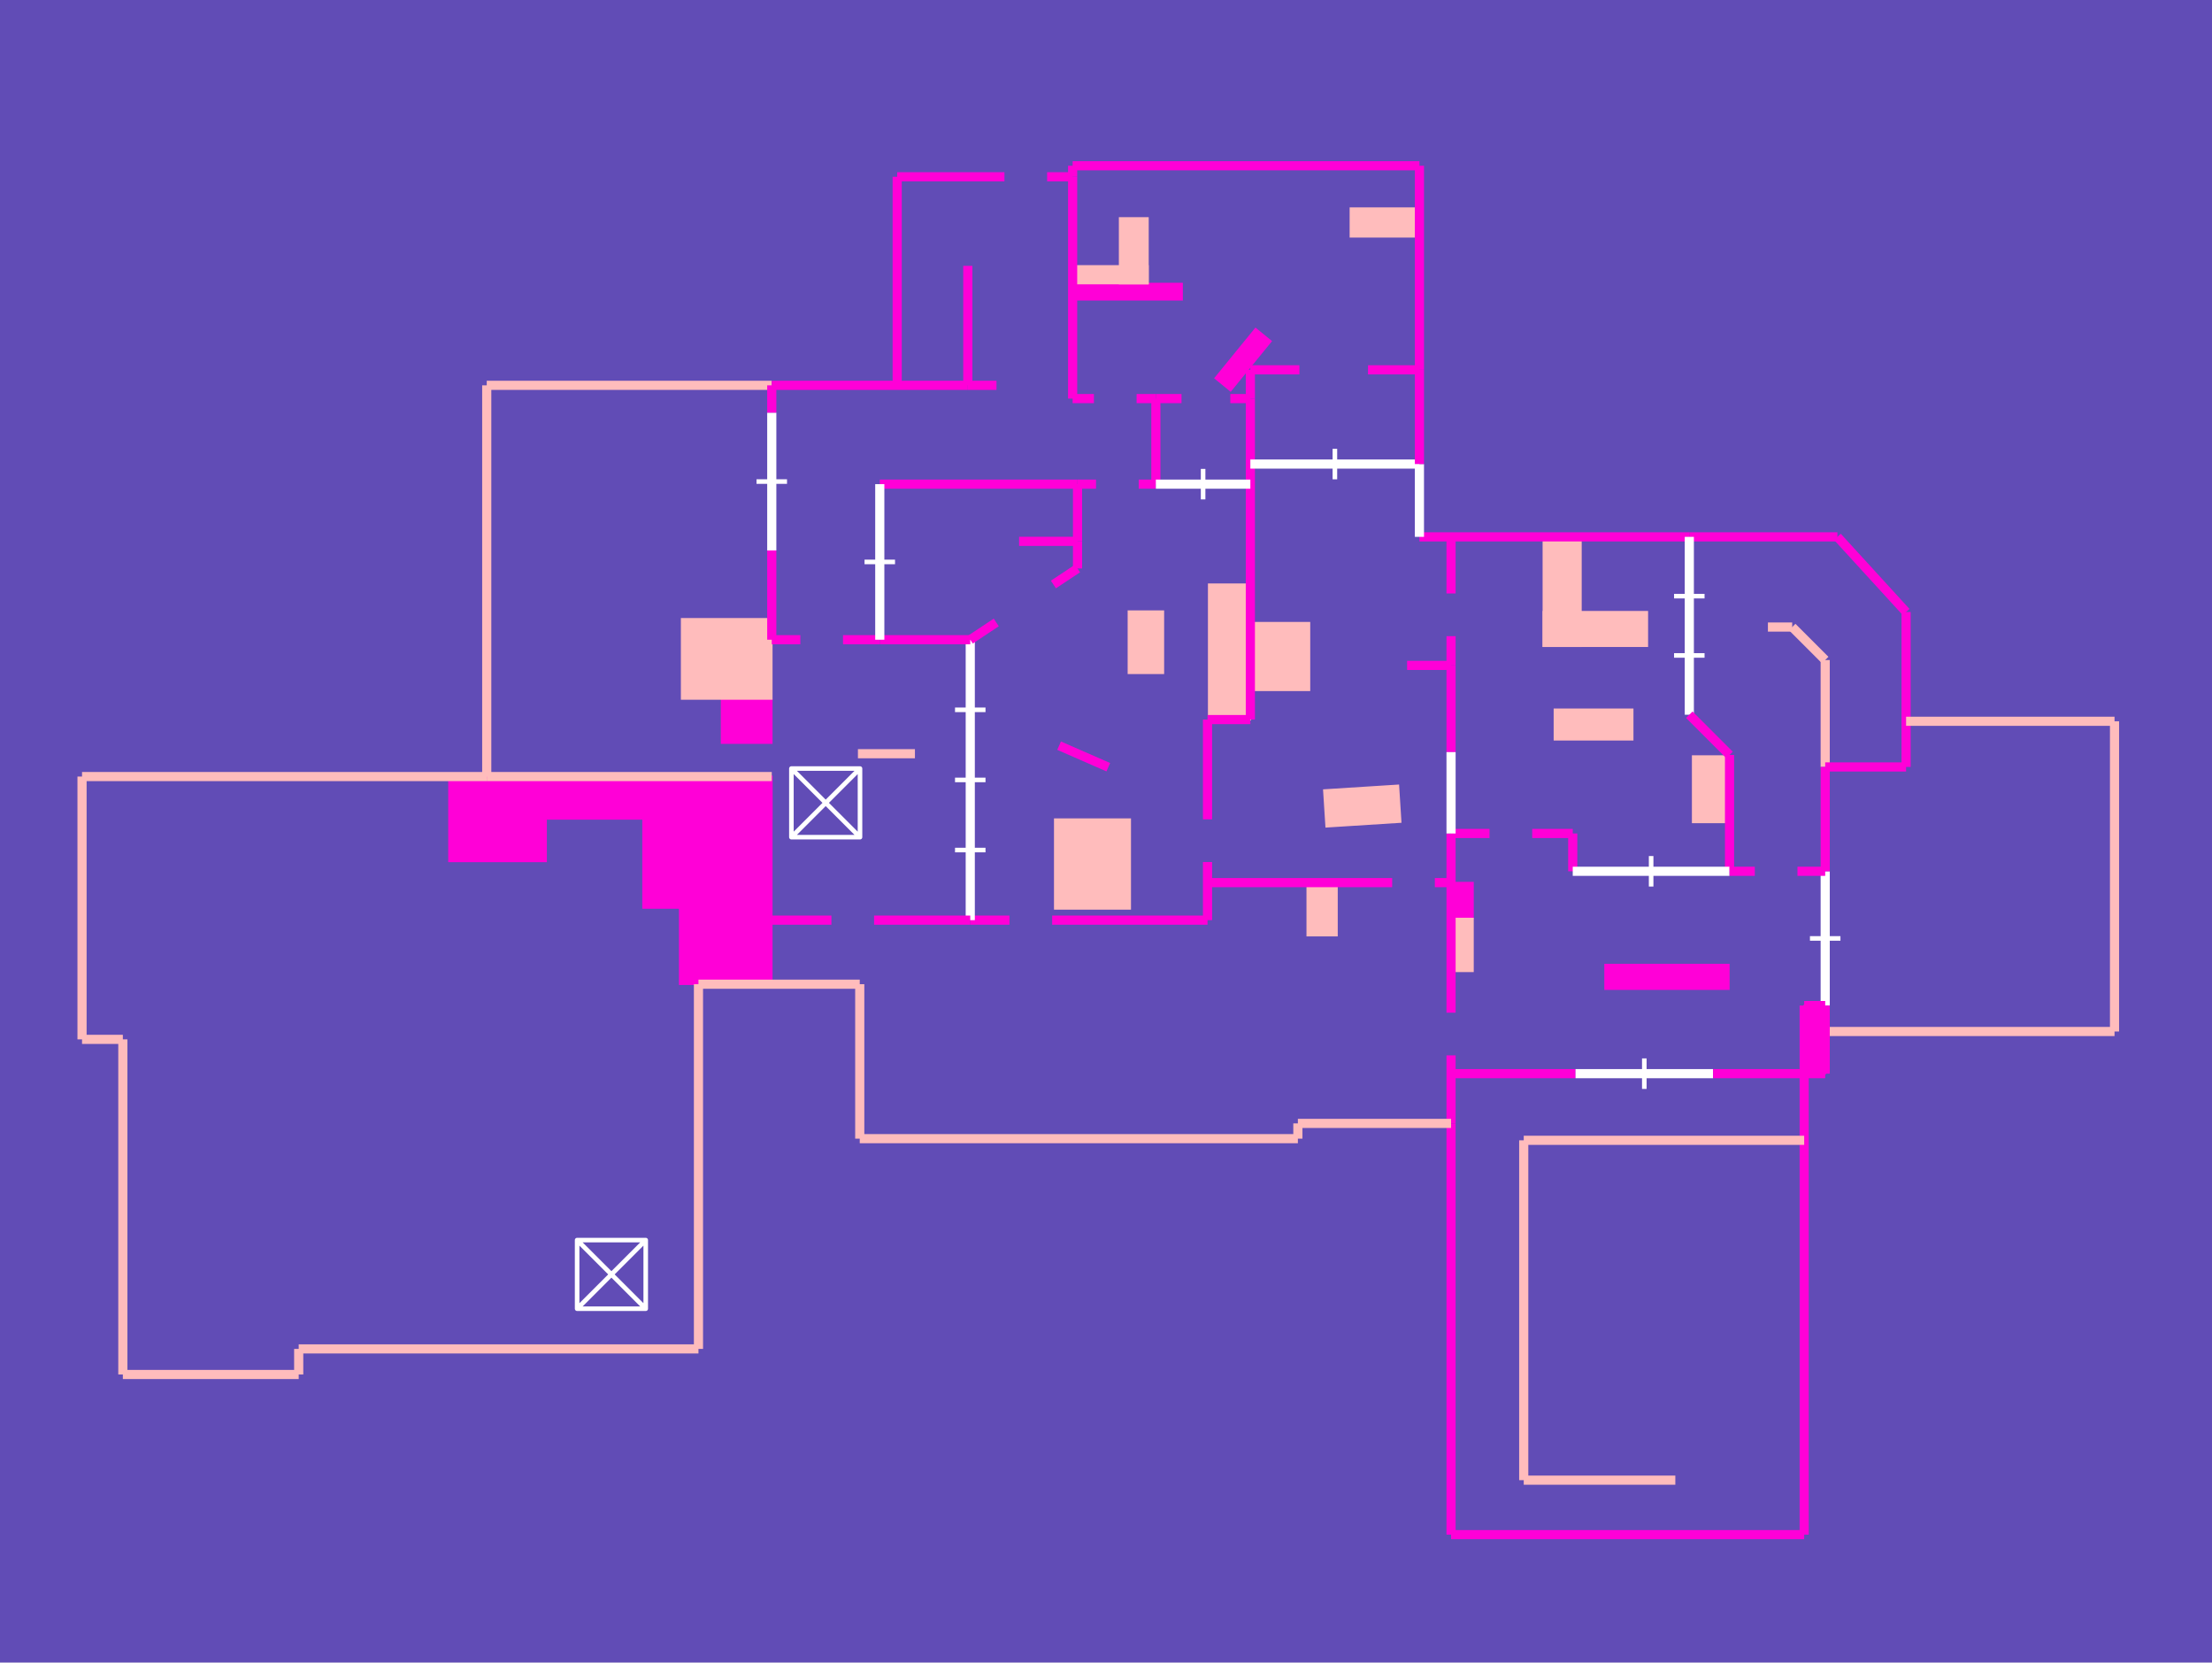
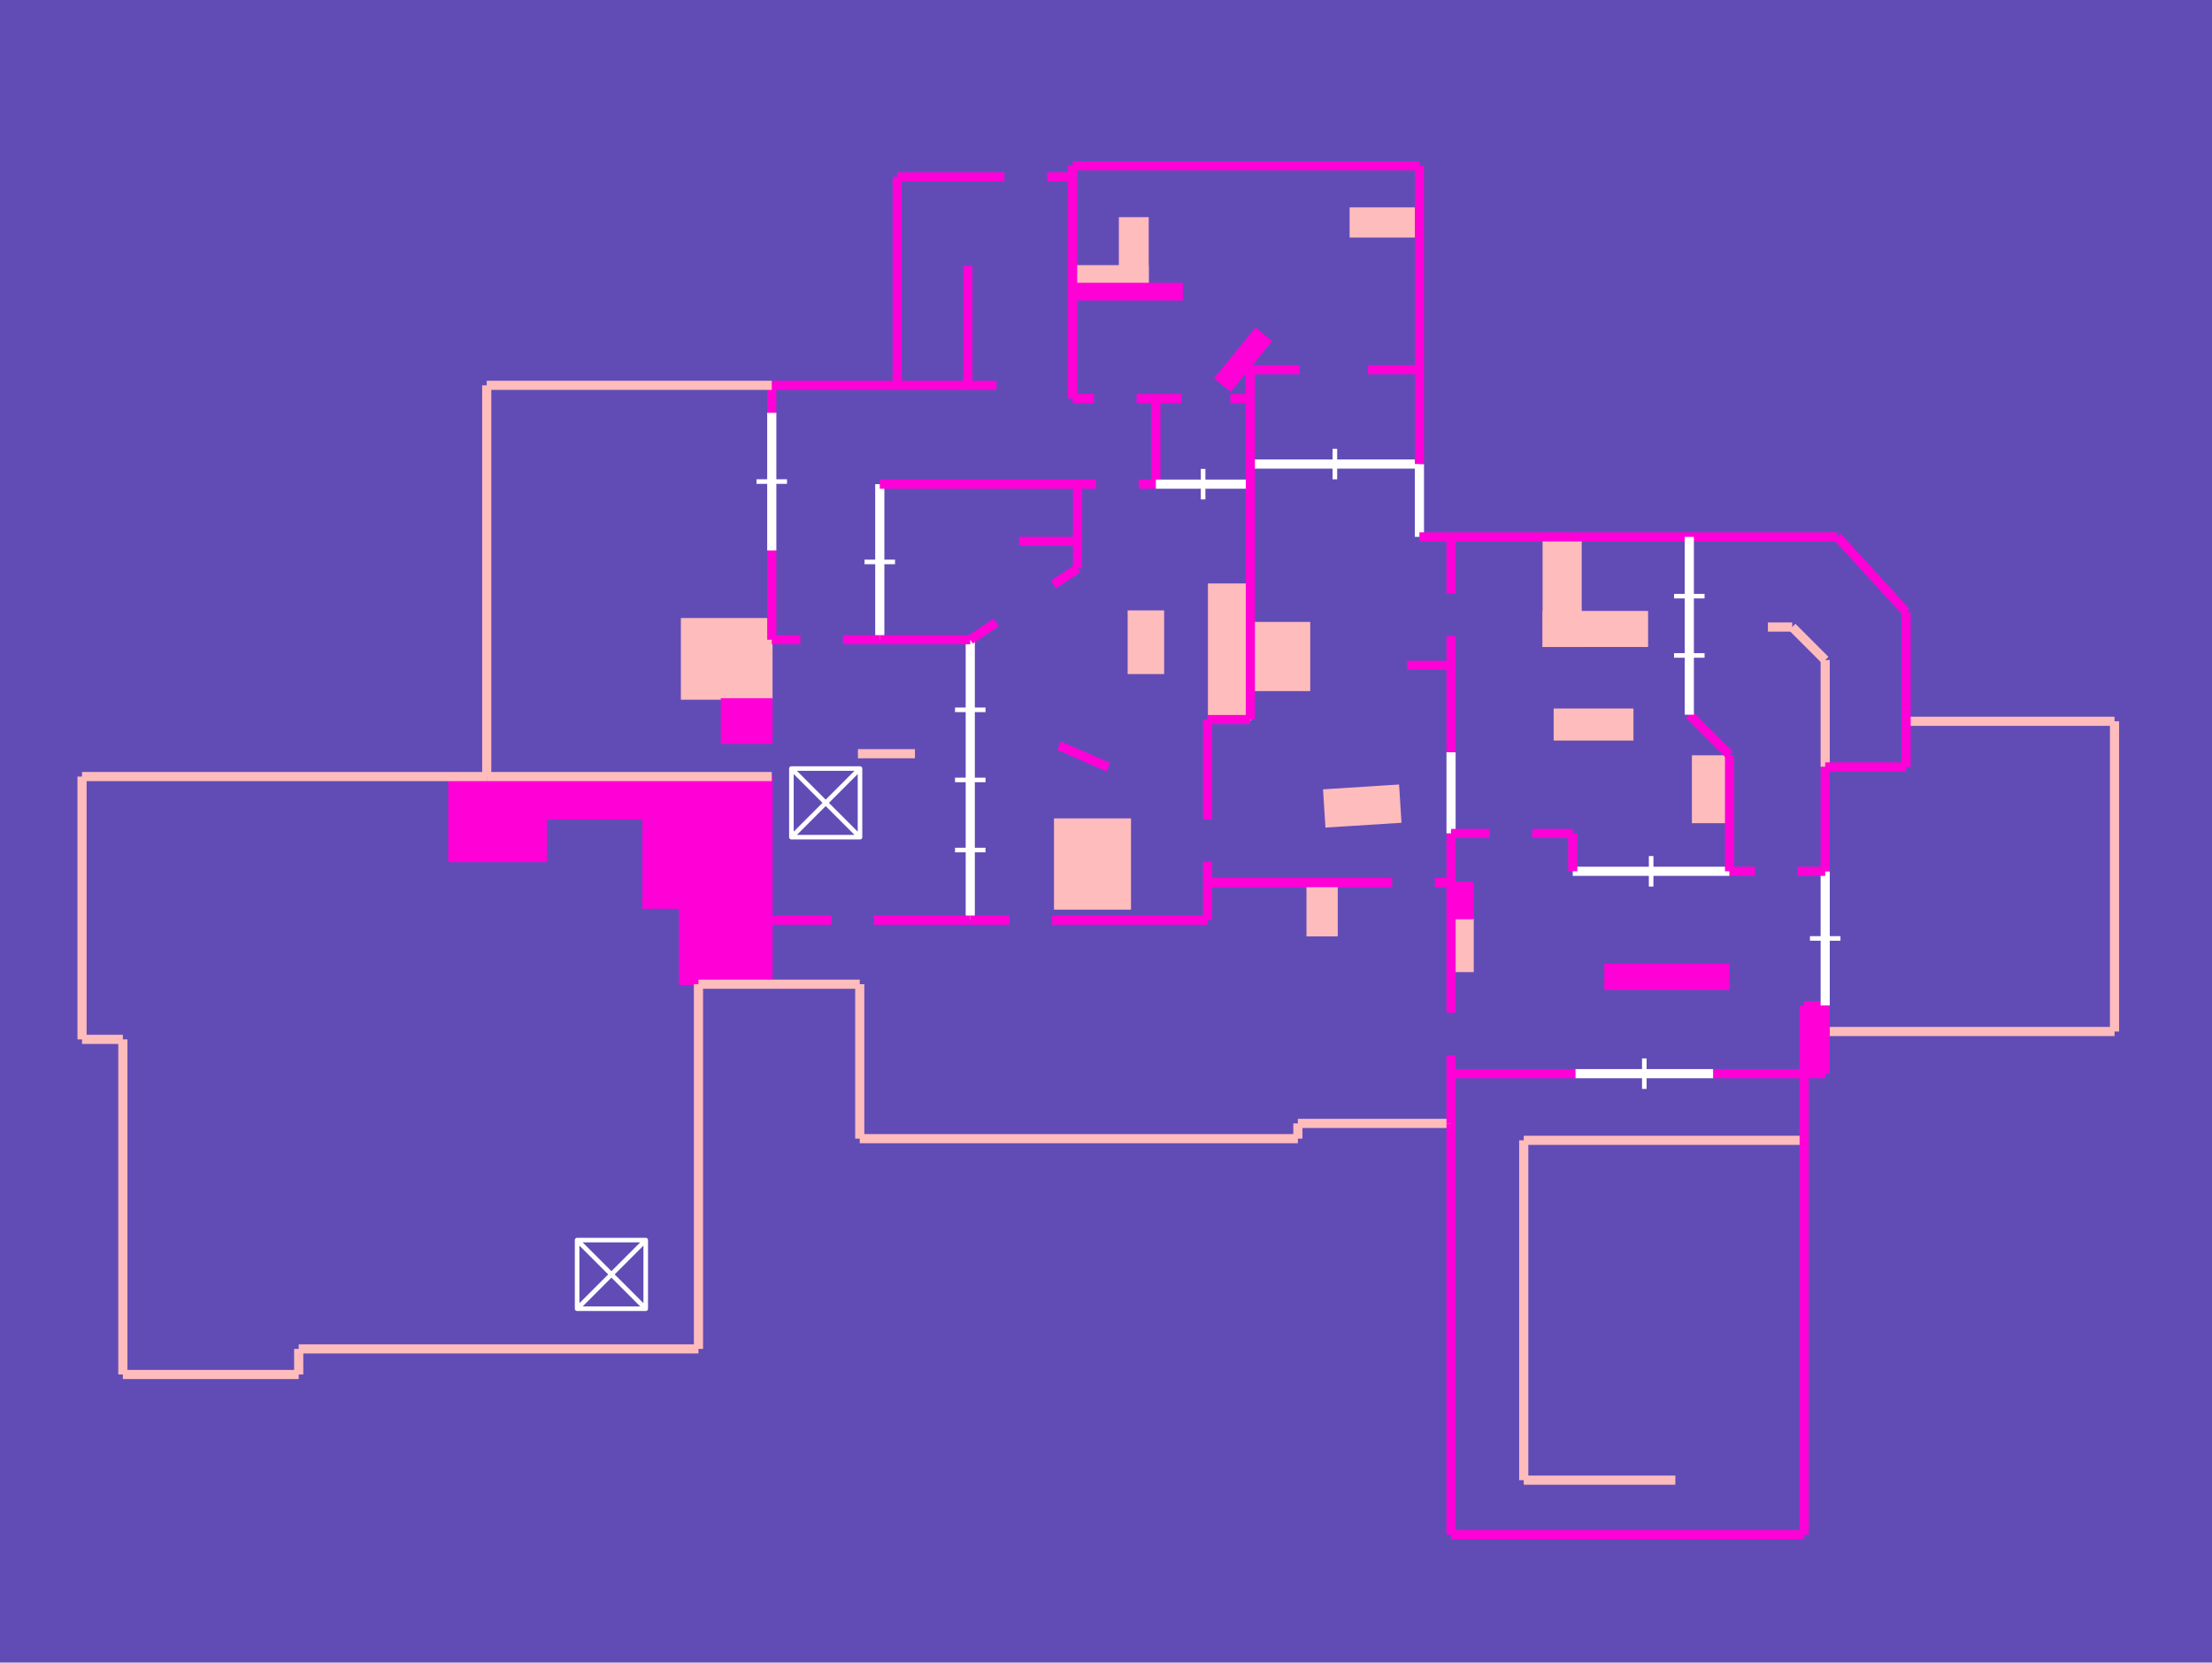
<svg xmlns="http://www.w3.org/2000/svg" viewBox="-533 -420 1078 810">
  <rect fill="#614CB6" height="810" width="1078" x="-533" y="-420" />
-   <path d="M-10.264,273.951 L43.075,273.951 L43.075,281.855 L-10.264,281.855 z" fill="#FF00D7" stroke="#FF00D7" stroke-width="0.75" transform="scale(1, -1)" />
-   <path d="M158.745,304.628 L125.106,304.628 L125.106,318.589 L158.745,318.589 z" fill="#FFBCBC" stroke="#FFBCBC" stroke-width="0.75" transform="scale(1, -1)" />
-   <path d="M33.956,91.966 L16.928,91.966 L16.928,122.242 L33.956,122.242 z" fill="#FFBCBC" stroke="#FFBCBC" stroke-width="0.75" transform="scale(1, -1)" />
-   <path d="M-181.354,57.954 L-156.883,57.954 L-156.883,79.455 L-181.354,79.455 z" fill="#FF00D7" stroke="#FF00D7" stroke-width="0.75" transform="scale(1, -1)" />
-   <path d="M17.802,-22.813 L-18.973,-22.813 L-18.973,20.9 L17.802,20.9 z" fill="#FFBCBC" stroke="#FFBCBC" stroke-width="0.75" transform="scale(1, -1)" />
  <path d="M-200.805,118.513 L-156.883,118.513 L-156.883,79.455 L-200.805,79.455 z" fill="#FFBCBC" stroke="#FFBCBC" stroke-width="0.75" transform="scale(1, -1)" />
-   <path d="M219.147,105.156 L269.811,105.156 L269.811,121.969 L219.147,121.969 z" fill="#FFBCBC" stroke="#FFBCBC" stroke-width="0.75" transform="scale(1, -1)" />
-   <path d="M12.641,313.822 L26.442,313.822 L26.442,281.855 L12.641,281.855 z" fill="#FFBCBC" stroke="#FFBCBC" stroke-width="0.75" transform="scale(1, -1)" />
-   <path d="M26.442,281.855 L-10.264,281.855 L-10.264,290.447 L26.442,290.447 z" fill="#FFBCBC" stroke="#FFBCBC" stroke-width="0.75" transform="scale(1, -1)" />
-   <path d="M-219.61,21.028 L-201.744,21.028 L-201.744,-22.376 L-219.61,-22.376 z" fill="#FF00D7" stroke="#FF00D7" stroke-width="0.75" transform="scale(1, -1)" />
-   <path d="M-314.191,41.656 L-266.869,41.656 L-266.869,0.317 L-314.191,0.317 z" fill="#FF00D7" stroke="#FF00D7" stroke-width="0.75" transform="scale(1, -1)" />
+   <path d="M113.302,17.186 L112.166,35.073 L148.476,37.38 L149.613,19.493 z" fill="#FFBCBC" stroke="#FFBCBC" stroke-width="0.75" transform="scale(1, -1)" />
+   <path d="M-156.883,41.656 L-201.744,41.656 L-201.744,-59.508 L-156.883,-59.508 z" fill="#FF00D7" stroke="#FF00D7" stroke-width="0.75" transform="scale(1, -1)" />
  <path d="M262.677,74.43 L224.537,74.43 L224.537,59.587 L262.677,59.587 z" fill="#FFBCBC" stroke="#FFBCBC" stroke-width="0.75" transform="scale(1, -1)" />
  <path d="M76.35,83.674 L105.158,83.674 L105.158,116.614 L76.35,116.614 z" fill="#FFBCBC" stroke="#FFBCBC" stroke-width="0.75" transform="scale(1, -1)" />
+   <path d="M56.052,135.36 L76.35,135.36 L76.35,69.421 L56.052,69.421 z" fill="#FFBCBC" stroke="#FFBCBC" stroke-width="0.75" transform="scale(1, -1)" />
+   <path d="M249.226,-49.944 L309.532,-49.944 L309.532,-61.911 L249.226,-61.911 z" fill="#FF00D7" stroke="#FF00D7" stroke-width="0.75" transform="scale(1, -1)" />
+   <path d="M184.84,-53.233 L174.158,-53.233 L174.158,-27.503 L184.84,-27.503 z" fill="#FFBCBC" stroke="#FFBCBC" stroke-width="0.75" transform="scale(1, -1)" />
+   <path d="M219.147,105.156 L269.811,105.156 L269.811,121.969 L219.147,121.969 z" fill="#FFBCBC" stroke="#FFBCBC" stroke-width="0.75" transform="scale(1, -1)" />
+   <path d="M237.454,158.441 L219.147,158.441 L219.147,105.156 L237.454,105.156 z" fill="#FFBCBC" stroke="#FFBCBC" stroke-width="0.75" transform="scale(1, -1)" />
+   <path d="M12.641,313.822 L26.442,313.822 L26.442,281.855 L12.641,281.855 z" fill="#FFBCBC" stroke="#FFBCBC" stroke-width="0.75" transform="scale(1, -1)" />
+   <path d="M-314.191,41.656 L-266.869,41.656 L-266.869,0.317 L-314.191,0.317 z" fill="#FF00D7" stroke="#FF00D7" stroke-width="0.75" transform="scale(1, -1)" />
+   <path d="M26.442,281.855 L-10.264,281.855 L-10.264,290.447 L26.442,290.447 z" fill="#FFBCBC" stroke="#FFBCBC" stroke-width="0.75" transform="scale(1, -1)" />
+   <path d="M104.073,-10.016 L118.56,-10.016 L118.56,-35.846 L104.073,-35.846 z" fill="#FFBCBC" stroke="#FFBCBC" stroke-width="0.75" transform="scale(1, -1)" />
  <path d="M184.84,-10.016 L174.158,-10.016 L174.158,-27.503 L184.84,-27.503 z" fill="#FF00D7" stroke="#FF00D7" stroke-width="0.75" transform="scale(1, -1)" />
-   <path d="M249.226,-49.944 L309.532,-49.944 L309.532,-61.911 L249.226,-61.911 z" fill="#FF00D7" stroke="#FF00D7" stroke-width="0.75" transform="scale(1, -1)" />
-   <path d="M237.454,158.441 L219.147,158.441 L219.147,105.156 L237.454,105.156 z" fill="#FFBCBC" stroke="#FFBCBC" stroke-width="0.75" transform="scale(1, -1)" />
+   <path d="M346.254,-69.914 L356.496,-69.914 L356.496,-103.094 L346.254,-103.094 z" fill="#FF00D7" stroke="#FF00D7" stroke-width="0.75" transform="scale(1, -1)" />
+   <path d="M309.872,19.314 L291.91,19.314 L291.91,51.643 L309.872,51.643 z" fill="#FFBCBC" stroke="#FFBCBC" stroke-width="0.75" transform="scale(1, -1)" />
+   <path d="M158.745,304.628 L125.106,304.628 L125.106,318.589 L158.745,318.589 z" fill="#FFBCBC" stroke="#FFBCBC" stroke-width="0.75" transform="scale(1, -1)" />
+   <path d="M-181.354,57.954 L-156.883,57.954 L-156.883,79.455 L-181.354,79.455 z" fill="#FF00D7" stroke="#FF00D7" stroke-width="0.75" transform="scale(1, -1)" />
+   <path d="M-219.61,21.028 L-201.744,21.028 L-201.744,-22.376 L-219.61,-22.376 z" fill="#FF00D7" stroke="#FF00D7" stroke-width="0.75" transform="scale(1, -1)" />
+   <path d="M33.956,91.966 L16.928,91.966 L16.928,122.242 L33.956,122.242 z" fill="#FFBCBC" stroke="#FFBCBC" stroke-width="0.75" transform="scale(1, -1)" />
+   <path d="M-266.869,21.028 L-156.883,21.028 L-156.883,41.656 L-266.869,41.656 z" fill="#FF00D7" stroke="#FF00D7" stroke-width="0.75" transform="scale(1, -1)" />
  <path d="M66.72,229.622 L59.204,235.75 L78.889,259.894 L86.405,253.766 z" fill="#FF00D7" stroke="#FF00D7" stroke-width="0.75" transform="scale(1, -1)" />
-   <path d="M113.302,17.186 L112.166,35.073 L148.476,37.38 L149.613,19.493 z" fill="#FFBCBC" stroke="#FFBCBC" stroke-width="0.75" transform="scale(1, -1)" />
-   <path d="M-266.869,21.028 L-156.883,21.028 L-156.883,41.656 L-266.869,41.656 z" fill="#FF00D7" stroke="#FF00D7" stroke-width="0.75" transform="scale(1, -1)" />
-   <path d="M309.872,19.314 L291.91,19.314 L291.91,51.643 L309.872,51.643 z" fill="#FFBCBC" stroke="#FFBCBC" stroke-width="0.75" transform="scale(1, -1)" />
-   <path d="M56.052,135.36 L76.35,135.36 L76.35,69.421 L56.052,69.421 z" fill="#FFBCBC" stroke="#FFBCBC" stroke-width="0.75" transform="scale(1, -1)" />
-   <path d="M104.073,-10.016 L118.56,-10.016 L118.56,-35.846 L104.073,-35.846 z" fill="#FFBCBC" stroke="#FFBCBC" stroke-width="0.75" transform="scale(1, -1)" />
-   <path d="M346.254,-69.914 L356.496,-69.914 L356.496,-103.094 L346.254,-103.094 z" fill="#FF00D7" stroke="#FF00D7" stroke-width="0.75" transform="scale(1, -1)" />
-   <path d="M-156.883,41.656 L-201.744,41.656 L-201.744,-59.508 L-156.883,-59.508 z" fill="#FF00D7" stroke="#FF00D7" stroke-width="0.75" transform="scale(1, -1)" />
-   <path d="M184.84,-53.233 L174.158,-53.233 L174.158,-27.503 L184.84,-27.503 z" fill="#FFBCBC" stroke="#FFBCBC" stroke-width="0.75" transform="scale(1, -1)" />
+   <path d="M17.802,-22.813 L-18.973,-22.813 L-18.973,20.9 L17.802,20.9 z" fill="#FFBCBC" stroke="#FFBCBC" stroke-width="0.75" transform="scale(1, -1)" />
+   <path d="M-10.264,273.951 L43.075,273.951 L43.075,281.855 L-10.264,281.855 z" fill="#FF00D7" stroke="#FF00D7" stroke-width="0.75" transform="scale(1, -1)" />
  <path d="M-147.319,12.127 L-113.886,45.559 L-147.319,45.559 L-113.886,12.127 L-147.319,12.127 L-147.319,45.559 L-113.886,45.559 L-113.886,12.127 z" fill="none" stroke="#FFFFFF" stroke-linejoin="round" stroke-width="2.229" transform="scale(1, -1)" />
  <path d="M-251.743,-217.611 L-218.31,-184.179 L-251.743,-184.179 L-218.31,-217.611 L-251.743,-217.611 L-251.743,-184.179 L-218.31,-184.179 L-218.31,-217.611 z" fill="none" stroke="#FFFFFF" stroke-linejoin="round" stroke-width="2.229" transform="scale(1, -1)" />
-   <path d="M-114.892,52.783 L-87.115,52.783 z" fill="none" stroke="#FFBCBC" stroke-width="4.458" transform="scale(1, -1)" />
-   <path d="M233.462,13.924 L213.707,13.924 z" fill="none" stroke="#FF00D7" stroke-width="4.458" transform="scale(1, -1)" />
-   <path d="M192.905,13.924 L174.158,13.924 z" fill="none" stroke="#FF00D7" stroke-width="4.458" transform="scale(1, -1)" />
-   <path d="M-95.761,333.874 L-43.493,333.874 z" fill="none" stroke="#FF00D7" stroke-width="4.458" transform="scale(1, -1)" />
-   <path d="M-22.69,333.874 L-10.264,333.874 z" fill="none" stroke="#FF00D7" stroke-width="4.458" transform="scale(1, -1)" />
-   <path d="M-104.245,108.328 L-122.159,108.328 z" fill="none" stroke="#FF00D7" stroke-width="4.458" transform="scale(1, -1)" />
-   <path d="M-142.962,108.328 L-156.883,108.328 z" fill="none" stroke="#FF00D7" stroke-width="4.458" transform="scale(1, -1)" />
-   <path d="M-7.88,156.253 L-36.353,156.253 z" fill="none" stroke="#FF00D7" stroke-width="4.458" transform="scale(1, -1)" />
-   <path d="M55.477,-28.302 L-20.239,-28.302 z" fill="none" stroke="#FF00D7" stroke-width="4.458" transform="scale(1, -1)" />
-   <path d="M-41.042,-28.302 L-60.152,-28.302 z" fill="none" stroke="#FF00D7" stroke-width="4.458" transform="scale(1, -1)" />
-   <path d="M233.462,-4.498 L233.462,13.924 z" fill="none" stroke="#FF00D7" stroke-width="4.458" transform="scale(1, -1)" />
-   <path d="M66.583,225.804 L76.35,225.804 z" fill="none" stroke="#FF00D7" stroke-width="4.458" transform="scale(1, -1)" />
-   <path d="M-156.883,232.266 L-295.789,232.266 z" fill="none" stroke="#FFBCBC" stroke-width="4.458" transform="scale(1, -1)" />
-   <path d="M209.581,-301.143 L209.581,-135.566 z" fill="none" stroke="#FFBCBC" stroke-width="4.458" transform="scale(1, -1)" />
-   <path d="M76.35,184.12 L76.35,69.421 z" fill="none" stroke="#FF00D7" stroke-width="4.458" transform="scale(1, -1)" />
-   <path d="M309.872,-4.498 L309.872,52.181 z" fill="none" stroke="#FF00D7" stroke-width="4.458" transform="scale(1, -1)" />
-   <path d="M-104.245,184.12 L-7.88,184.12 z" fill="none" stroke="#FF00D7" stroke-width="4.458" transform="scale(1, -1)" />
+   <path d="M99.508,-127.327 L174.158,-127.327 z" fill="none" stroke="#FFBCBC" stroke-width="4.458" transform="scale(1, -1)" />
+   <path d="M346.254,-103.094 L301.864,-103.094 z" fill="none" stroke="#FF00D7" stroke-width="4.458" transform="scale(1, -1)" />
+   <path d="M283.459,-301.143 L209.581,-301.143 z" fill="none" stroke="#FFBCBC" stroke-width="4.458" transform="scale(1, -1)" />
  <path d="M-60.152,108.328 L-60.152,-28.302 z" fill="none" stroke="#FFFFFF" stroke-width="4.458" transform="scale(1, -1)" />
  <path d="M-67.582,74.17 L-52.723,74.17 z" fill="none" stroke="#FFFFFF" stroke-width="2.229" transform="scale(1, -1)" />
  <path d="M-67.582,40.013 L-52.723,40.013 z" fill="none" stroke="#FFFFFF" stroke-width="2.229" transform="scale(1, -1)" />
  <path d="M-67.582,5.855 L-52.723,5.855 z" fill="none" stroke="#FFFFFF" stroke-width="2.229" transform="scale(1, -1)" />
+   <path d="M174.158,53.574 L174.158,13.924 z" fill="none" stroke="#FFFFFF" stroke-width="4.458" transform="scale(1, -1)" />
+   <path d="M76.35,193.91 L158.745,193.91 z" fill="none" stroke="#FFFFFF" stroke-width="4.458" transform="scale(1, -1)" />
+   <path d="M117.547,186.48 L117.547,201.339 z" fill="none" stroke="#FFFFFF" stroke-width="2.229" transform="scale(1, -1)" />
+   <path d="M-61.348,232.266 L-47.37,232.266 z" fill="none" stroke="#FF00D7" stroke-width="4.458" transform="scale(1, -1)" />
+   <path d="M395.917,68.589 L497.498,68.589 z" fill="none" stroke="#FFBCBC" stroke-width="4.458" transform="scale(1, -1)" />
+   <path d="M209.581,-135.566 L346.254,-135.566 z" fill="none" stroke="#FFBCBC" stroke-width="4.458" transform="scale(1, -1)" />
+   <path d="M174.158,158.441 L174.158,130.863 z" fill="none" stroke="#FF00D7" stroke-width="4.458" transform="scale(1, -1)" />
+   <path d="M174.158,110.06 L174.158,95.81 z" fill="none" stroke="#FF00D7" stroke-width="4.458" transform="scale(1, -1)" />
+   <path d="M362.446,158.441 L395.917,121.828 z" fill="none" stroke="#FF00D7" stroke-width="4.458" transform="scale(1, -1)" />
+   <path d="M76.35,225.804 L76.35,239.821 z" fill="none" stroke="#FF00D7" stroke-width="4.458" transform="scale(1, -1)" />
+   <path d="M76.35,69.421 L55.477,69.421 z" fill="none" stroke="#FF00D7" stroke-width="4.458" transform="scale(1, -1)" />
+   <path d="M-114.892,52.783 L-87.115,52.783 z" fill="none" stroke="#FFBCBC" stroke-width="4.458" transform="scale(1, -1)" />
+   <path d="M-473.129,-86.385 L-473.129,-249.659 z" fill="none" stroke="#FFBCBC" stroke-width="4.458" transform="scale(1, -1)" />
+   <path d="M55.477,-10.016 L145.46,-10.016 z" fill="none" stroke="#FF00D7" stroke-width="4.458" transform="scale(1, -1)" />
+   <path d="M166.263,-10.016 L174.158,-10.016 z" fill="none" stroke="#FF00D7" stroke-width="4.458" transform="scale(1, -1)" />
+   <path d="M-156.883,108.328 L-156.883,151.812 z" fill="none" stroke="#FF00D7" stroke-width="4.458" transform="scale(1, -1)" />
+   <path d="M76.35,239.821 L100.258,239.821 z" fill="none" stroke="#FF00D7" stroke-width="4.458" transform="scale(1, -1)" />
+   <path d="M133.691,239.821 L158.745,239.821 z" fill="none" stroke="#FF00D7" stroke-width="4.458" transform="scale(1, -1)" />
+   <path d="M-192.611,-237.198 L-192.611,-59.508 z" fill="none" stroke="#FFBCBC" stroke-width="4.458" transform="scale(1, -1)" />
+   <path d="M356.496,-82.551 L497.498,-82.551 z" fill="none" stroke="#FFBCBC" stroke-width="4.458" transform="scale(1, -1)" />
+   <path d="M-7.88,143.03 L-19.63,135.229 z" fill="none" stroke="#FF00D7" stroke-width="4.458" transform="scale(1, -1)" />
+   <path d="M-47.483,116.738 L-60.152,108.328 z" fill="none" stroke="#FF00D7" stroke-width="4.458" transform="scale(1, -1)" />
+   <path d="M395.917,121.828 L395.917,46.344 z" fill="none" stroke="#FF00D7" stroke-width="4.458" transform="scale(1, -1)" />
  <path d="M-60.152,-28.302 L-107.021,-28.302 z" fill="none" stroke="#FF00D7" stroke-width="4.458" transform="scale(1, -1)" />
  <path d="M-127.824,-28.302 L-156.883,-28.302 z" fill="none" stroke="#FF00D7" stroke-width="4.458" transform="scale(1, -1)" />
+   <path d="M174.158,53.574 L174.158,95.81 z" fill="none" stroke="#FF00D7" stroke-width="4.458" transform="scale(1, -1)" />
+   <path d="M328.578,114.5 L340.415,114.5 z" fill="none" stroke="#FFBCBC" stroke-width="4.458" transform="scale(1, -1)" />
+   <path d="M-104.245,184.12 L-104.245,108.328 z" fill="none" stroke="#FFFFFF" stroke-width="4.458" transform="scale(1, -1)" />
+   <path d="M-111.675,146.224 L-96.816,146.224 z" fill="none" stroke="#FFFFFF" stroke-width="2.229" transform="scale(1, -1)" />
+   <path d="M356.496,-103.094 L346.254,-103.094 z" fill="none" stroke="#FF00D7" stroke-width="4.458" transform="scale(1, -1)" />
+   <path d="M-114.009,-134.763 L99.508,-134.763 z" fill="none" stroke="#FFBCBC" stroke-width="4.458" transform="scale(1, -1)" />
+   <path d="M233.462,-4.498 L309.872,-4.498 z" fill="none" stroke="#FFFFFF" stroke-width="4.458" transform="scale(1, -1)" />
+   <path d="M271.667,-11.927 L271.667,2.932 z" fill="none" stroke="#FFFFFF" stroke-width="2.229" transform="scale(1, -1)" />
+   <path d="M-493.022,41.656 L-493.022,-86.385 z" fill="none" stroke="#FFBCBC" stroke-width="4.458" transform="scale(1, -1)" />
+   <path d="M-295.789,232.266 L-295.789,41.656 z" fill="none" stroke="#FFBCBC" stroke-width="4.458" transform="scale(1, -1)" />
+   <path d="M-7.88,156.253 L-7.88,143.03 z" fill="none" stroke="#FF00D7" stroke-width="4.458" transform="scale(1, -1)" />
+   <path d="M-473.129,-249.659 L-387.429,-249.659 z" fill="none" stroke="#FFBCBC" stroke-width="4.458" transform="scale(1, -1)" />
+   <path d="M-60.152,108.328 L-104.245,108.328 z" fill="none" stroke="#FF00D7" stroke-width="4.458" transform="scale(1, -1)" />
+   <path d="M-156.883,151.812 L-156.883,218.951 z" fill="none" stroke="#FFFFFF" stroke-width="4.458" transform="scale(1, -1)" />
+   <path d="M-149.454,185.381 L-164.313,185.381 z" fill="none" stroke="#FFFFFF" stroke-width="2.229" transform="scale(1, -1)" />
+   <path d="M-7.88,184.12 L1.136,184.12 z" fill="none" stroke="#FF00D7" stroke-width="4.458" transform="scale(1, -1)" />
+   <path d="M21.938,184.12 L30.301,184.12 z" fill="none" stroke="#FF00D7" stroke-width="4.458" transform="scale(1, -1)" />
+   <path d="M-387.429,-249.659 L-387.429,-237.198 z" fill="none" stroke="#FFBCBC" stroke-width="4.458" transform="scale(1, -1)" />
+   <path d="M346.254,-69.914 L356.496,-69.914 z" fill="none" stroke="#FF00D7" stroke-width="4.458" transform="scale(1, -1)" />
+   <path d="M66.583,225.804 L76.35,225.804 z" fill="none" stroke="#FF00D7" stroke-width="4.458" transform="scale(1, -1)" />
+   <path d="M-7.88,184.12 L-7.88,156.253 z" fill="none" stroke="#FF00D7" stroke-width="4.458" transform="scale(1, -1)" />
+   <path d="M158.745,158.441 L158.745,193.91 z" fill="none" stroke="#FFFFFF" stroke-width="4.458" transform="scale(1, -1)" />
  <path d="M356.496,98.42 L356.496,46.344 z" fill="none" stroke="#FFBCBC" stroke-width="4.458" transform="scale(1, -1)" />
+   <path d="M346.254,-103.094 L346.254,-69.914 z" fill="none" stroke="#FF00D7" stroke-width="4.458" transform="scale(1, -1)" />
+   <path d="M158.745,158.441 L290.273,158.441 z" fill="none" stroke="#FF00D7" stroke-width="4.458" transform="scale(1, -1)" />
+   <path d="M158.745,339.243 L158.745,239.821 z" fill="none" stroke="#FF00D7" stroke-width="4.458" transform="scale(1, -1)" />
+   <path d="M30.301,225.804 L30.301,184.12 z" fill="none" stroke="#FF00D7" stroke-width="4.458" transform="scale(1, -1)" />
+   <path d="M340.415,114.5 L356.496,98.42 z" fill="none" stroke="#FFBCBC" stroke-width="4.458" transform="scale(1, -1)" />
+   <path d="M30.301,184.12 L76.35,184.12 z" fill="none" stroke="#FFFFFF" stroke-width="4.458" transform="scale(1, -1)" />
+   <path d="M53.325,176.69 L53.325,191.549 z" fill="none" stroke="#FFFFFF" stroke-width="2.229" transform="scale(1, -1)" />
+   <path d="M-295.789,41.656 L-493.022,41.656 z" fill="none" stroke="#FFBCBC" stroke-width="4.458" transform="scale(1, -1)" />
+   <path d="M-10.264,333.874 L-10.264,225.804 z" fill="none" stroke="#FF00D7" stroke-width="4.458" transform="scale(1, -1)" />
  <path d="M356.496,-69.914 L356.496,-4.498 z" fill="none" stroke="#FFFFFF" stroke-width="4.458" transform="scale(1, -1)" />
  <path d="M363.925,-37.206 L349.066,-37.206 z" fill="none" stroke="#FFFFFF" stroke-width="2.229" transform="scale(1, -1)" />
+   <path d="M-114.009,-59.508 L-114.009,-134.763 z" fill="none" stroke="#FFBCBC" stroke-width="4.458" transform="scale(1, -1)" />
+   <path d="M233.462,13.924 L213.707,13.924 z" fill="none" stroke="#FF00D7" stroke-width="4.458" transform="scale(1, -1)" />
+   <path d="M192.905,13.924 L174.158,13.924 z" fill="none" stroke="#FF00D7" stroke-width="4.458" transform="scale(1, -1)" />
+   <path d="M42.794,225.804 L30.301,225.804 z" fill="none" stroke="#FF00D7" stroke-width="4.458" transform="scale(1, -1)" />
+   <path d="M-493.022,-86.385 L-473.129,-86.385 z" fill="none" stroke="#FFBCBC" stroke-width="4.458" transform="scale(1, -1)" />
+   <path d="M-156.883,41.656 L-295.789,41.656 z" fill="none" stroke="#FFBCBC" stroke-width="4.458" transform="scale(1, -1)" />
+   <path d="M158.745,239.821 L158.745,193.91 z" fill="none" stroke="#FF00D7" stroke-width="4.458" transform="scale(1, -1)" />
+   <path d="M-104.245,184.12 L-7.88,184.12 z" fill="none" stroke="#FF00D7" stroke-width="4.458" transform="scale(1, -1)" />
+   <path d="M76.35,225.804 L76.35,184.12 z" fill="none" stroke="#FF00D7" stroke-width="4.458" transform="scale(1, -1)" />
  <path d="M362.446,158.441 L290.273,158.441 z" fill="none" stroke="#FF00D7" stroke-width="4.458" transform="scale(1, -1)" />
+   <path d="M55.477,-28.302 L-20.239,-28.302 z" fill="none" stroke="#FF00D7" stroke-width="4.458" transform="scale(1, -1)" />
+   <path d="M-41.042,-28.302 L-60.152,-28.302 z" fill="none" stroke="#FF00D7" stroke-width="4.458" transform="scale(1, -1)" />
+   <path d="M-10.264,339.243 L-10.264,333.874 z" fill="none" stroke="#FF00D7" stroke-width="4.458" transform="scale(1, -1)" />
+   <path d="M309.872,52.181 L290.273,71.781 z" fill="none" stroke="#FF00D7" stroke-width="4.458" transform="scale(1, -1)" />
+   <path d="M174.158,-103.094 L234.819,-103.094 z" fill="none" stroke="#FF00D7" stroke-width="4.458" transform="scale(1, -1)" />
+   <path d="M-61.348,290.466 L-61.348,232.266 z" fill="none" stroke="#FF00D7" stroke-width="4.458" transform="scale(1, -1)" />
+   <path d="M-61.348,232.266 L-95.761,232.266 z" fill="none" stroke="#FF00D7" stroke-width="4.458" transform="scale(1, -1)" />
  <path d="M55.477,69.421 L55.477,20.807 z" fill="none" stroke="#FF00D7" stroke-width="4.458" transform="scale(1, -1)" />
  <path d="M55.477,0.005 L55.477,-28.302 z" fill="none" stroke="#FF00D7" stroke-width="4.458" transform="scale(1, -1)" />
-   <path d="M76.35,225.804 L76.35,184.12 z" fill="none" stroke="#FF00D7" stroke-width="4.458" transform="scale(1, -1)" />
-   <path d="M-10.264,333.874 L-10.264,225.804 z" fill="none" stroke="#FF00D7" stroke-width="4.458" transform="scale(1, -1)" />
-   <path d="M174.158,53.574 L174.158,95.81 z" fill="none" stroke="#FF00D7" stroke-width="4.458" transform="scale(1, -1)" />
-   <path d="M-60.152,108.328 L-104.245,108.328 z" fill="none" stroke="#FF00D7" stroke-width="4.458" transform="scale(1, -1)" />
-   <path d="M-7.88,184.12 L1.136,184.12 z" fill="none" stroke="#FF00D7" stroke-width="4.458" transform="scale(1, -1)" />
-   <path d="M21.938,184.12 L30.301,184.12 z" fill="none" stroke="#FF00D7" stroke-width="4.458" transform="scale(1, -1)" />
-   <path d="M-493.022,-86.385 L-473.129,-86.385 z" fill="none" stroke="#FFBCBC" stroke-width="4.458" transform="scale(1, -1)" />
-   <path d="M233.462,-4.498 L309.872,-4.498 z" fill="none" stroke="#FFFFFF" stroke-width="4.458" transform="scale(1, -1)" />
-   <path d="M271.667,-11.927 L271.667,2.932 z" fill="none" stroke="#FFFFFF" stroke-width="2.229" transform="scale(1, -1)" />
-   <path d="M-7.88,156.253 L-7.88,143.03 z" fill="none" stroke="#FF00D7" stroke-width="4.458" transform="scale(1, -1)" />
-   <path d="M174.158,-103.094 L234.819,-103.094 z" fill="none" stroke="#FF00D7" stroke-width="4.458" transform="scale(1, -1)" />
+   <path d="M497.498,68.589 L497.498,-82.551 z" fill="none" stroke="#FFBCBC" stroke-width="4.458" transform="scale(1, -1)" />
+   <path d="M356.496,-103.094 L356.496,-69.914 z" fill="none" stroke="#FF00D7" stroke-width="4.458" transform="scale(1, -1)" />
+   <path d="M233.462,-4.498 L233.462,13.924 z" fill="none" stroke="#FF00D7" stroke-width="4.458" transform="scale(1, -1)" />
+   <path d="M174.158,-327.686 L346.254,-327.686 z" fill="none" stroke="#FF00D7" stroke-width="4.458" transform="scale(1, -1)" />
+   <path d="M-192.611,-59.508 L-114.009,-59.508 z" fill="none" stroke="#FFBCBC" stroke-width="4.458" transform="scale(1, -1)" />
+   <path d="M76.35,184.12 L76.35,69.421 z" fill="none" stroke="#FF00D7" stroke-width="4.458" transform="scale(1, -1)" />
  <path d="M-156.883,232.266 L-95.761,232.266 z" fill="none" stroke="#FF00D7" stroke-width="4.458" transform="scale(1, -1)" />
-   <path d="M76.35,69.421 L55.477,69.421 z" fill="none" stroke="#FF00D7" stroke-width="4.458" transform="scale(1, -1)" />
-   <path d="M-7.88,143.03 L-19.63,135.229 z" fill="none" stroke="#FF00D7" stroke-width="4.458" transform="scale(1, -1)" />
-   <path d="M-47.483,116.738 L-60.152,108.328 z" fill="none" stroke="#FF00D7" stroke-width="4.458" transform="scale(1, -1)" />
-   <path d="M76.35,239.821 L100.258,239.821 z" fill="none" stroke="#FF00D7" stroke-width="4.458" transform="scale(1, -1)" />
-   <path d="M133.691,239.821 L158.745,239.821 z" fill="none" stroke="#FF00D7" stroke-width="4.458" transform="scale(1, -1)" />
+   <path d="M-10.264,339.243 L158.745,339.243 z" fill="none" stroke="#FF00D7" stroke-width="4.458" transform="scale(1, -1)" />
+   <path d="M309.872,-4.498 L322.183,-4.498 z" fill="none" stroke="#FF00D7" stroke-width="4.458" transform="scale(1, -1)" />
+   <path d="M342.985,-4.498 L356.496,-4.498 z" fill="none" stroke="#FF00D7" stroke-width="4.458" transform="scale(1, -1)" />
+   <path d="M-387.429,-237.198 L-192.611,-237.198 z" fill="none" stroke="#FFBCBC" stroke-width="4.458" transform="scale(1, -1)" />
+   <path d="M99.508,-134.763 L99.508,-127.327 z" fill="none" stroke="#FFBCBC" stroke-width="4.458" transform="scale(1, -1)" />
  <path d="M301.864,-103.094 L234.819,-103.094 z" fill="none" stroke="#FFFFFF" stroke-width="4.458" transform="scale(1, -1)" />
  <path d="M268.342,-95.665 L268.342,-110.524 z" fill="none" stroke="#FFFFFF" stroke-width="2.229" transform="scale(1, -1)" />
-   <path d="M-295.789,41.656 L-493.022,41.656 z" fill="none" stroke="#FFBCBC" stroke-width="4.458" transform="scale(1, -1)" />
-   <path d="M158.745,158.441 L290.273,158.441 z" fill="none" stroke="#FF00D7" stroke-width="4.458" transform="scale(1, -1)" />
-   <path d="M346.254,-327.686 L346.254,-103.094 z" fill="none" stroke="#FF00D7" stroke-width="4.458" transform="scale(1, -1)" />
-   <path d="M-295.789,232.266 L-295.789,41.656 z" fill="none" stroke="#FFBCBC" stroke-width="4.458" transform="scale(1, -1)" />
-   <path d="M346.254,-69.914 L356.496,-69.914 z" fill="none" stroke="#FF00D7" stroke-width="4.458" transform="scale(1, -1)" />
-   <path d="M497.498,68.589 L497.498,-82.551 z" fill="none" stroke="#FFBCBC" stroke-width="4.458" transform="scale(1, -1)" />
-   <path d="M-156.883,41.656 L-295.789,41.656 z" fill="none" stroke="#FFBCBC" stroke-width="4.458" transform="scale(1, -1)" />
-   <path d="M158.745,158.441 L158.745,193.91 z" fill="none" stroke="#FFFFFF" stroke-width="4.458" transform="scale(1, -1)" />
-   <path d="M174.158,158.441 L174.158,130.863 z" fill="none" stroke="#FF00D7" stroke-width="4.458" transform="scale(1, -1)" />
-   <path d="M174.158,110.06 L174.158,95.81 z" fill="none" stroke="#FF00D7" stroke-width="4.458" transform="scale(1, -1)" />
+   <path d="M-10.264,225.804 L0.112,225.804 z" fill="none" stroke="#FF00D7" stroke-width="4.458" transform="scale(1, -1)" />
+   <path d="M20.915,225.804 L30.301,225.804 z" fill="none" stroke="#FF00D7" stroke-width="4.458" transform="scale(1, -1)" />
+   <path d="M-95.761,333.874 L-43.493,333.874 z" fill="none" stroke="#FF00D7" stroke-width="4.458" transform="scale(1, -1)" />
+   <path d="M-22.69,333.874 L-10.264,333.874 z" fill="none" stroke="#FF00D7" stroke-width="4.458" transform="scale(1, -1)" />
  <path d="M174.158,-127.327 L174.158,-94.188 z" fill="none" stroke="#FF00D7" stroke-width="4.458" transform="scale(1, -1)" />
  <path d="M174.158,-73.386 L174.158,13.924 z" fill="none" stroke="#FF00D7" stroke-width="4.458" transform="scale(1, -1)" />
-   <path d="M-10.264,339.243 L-10.264,333.874 z" fill="none" stroke="#FF00D7" stroke-width="4.458" transform="scale(1, -1)" />
-   <path d="M356.496,-82.551 L497.498,-82.551 z" fill="none" stroke="#FFBCBC" stroke-width="4.458" transform="scale(1, -1)" />
-   <path d="M-114.009,-134.763 L99.508,-134.763 z" fill="none" stroke="#FFBCBC" stroke-width="4.458" transform="scale(1, -1)" />
-   <path d="M340.415,114.5 L356.496,98.42 z" fill="none" stroke="#FFBCBC" stroke-width="4.458" transform="scale(1, -1)" />
-   <path d="M-473.129,-249.659 L-387.429,-249.659 z" fill="none" stroke="#FFBCBC" stroke-width="4.458" transform="scale(1, -1)" />
-   <path d="M-10.264,225.804 L0.112,225.804 z" fill="none" stroke="#FF00D7" stroke-width="4.458" transform="scale(1, -1)" />
-   <path d="M20.915,225.804 L30.301,225.804 z" fill="none" stroke="#FF00D7" stroke-width="4.458" transform="scale(1, -1)" />
-   <path d="M209.581,-135.566 L346.254,-135.566 z" fill="none" stroke="#FFBCBC" stroke-width="4.458" transform="scale(1, -1)" />
  <path d="M356.496,46.344 L356.496,-4.498 z" fill="none" stroke="#FF00D7" stroke-width="4.458" transform="scale(1, -1)" />
-   <path d="M30.301,225.804 L30.301,184.12 z" fill="none" stroke="#FF00D7" stroke-width="4.458" transform="scale(1, -1)" />
-   <path d="M-192.611,-237.198 L-192.611,-59.508 z" fill="none" stroke="#FFBCBC" stroke-width="4.458" transform="scale(1, -1)" />
-   <path d="M-387.429,-249.659 L-387.429,-237.198 z" fill="none" stroke="#FFBCBC" stroke-width="4.458" transform="scale(1, -1)" />
-   <path d="M309.872,-4.498 L322.183,-4.498 z" fill="none" stroke="#FF00D7" stroke-width="4.458" transform="scale(1, -1)" />
-   <path d="M342.985,-4.498 L356.496,-4.498 z" fill="none" stroke="#FF00D7" stroke-width="4.458" transform="scale(1, -1)" />
+   <path d="M209.581,-301.143 L209.581,-135.566 z" fill="none" stroke="#FFBCBC" stroke-width="4.458" transform="scale(1, -1)" />
+   <path d="M-156.883,232.266 L-156.883,218.951 z" fill="none" stroke="#FF00D7" stroke-width="4.458" transform="scale(1, -1)" />
+   <path d="M346.254,-327.686 L346.254,-103.094 z" fill="none" stroke="#FF00D7" stroke-width="4.458" transform="scale(1, -1)" />
+   <path d="M-156.883,232.266 L-295.789,232.266 z" fill="none" stroke="#FFBCBC" stroke-width="4.458" transform="scale(1, -1)" />
+   <path d="M-7.88,156.253 L-36.353,156.253 z" fill="none" stroke="#FF00D7" stroke-width="4.458" transform="scale(1, -1)" />
  <path d="M290.273,158.441 L290.273,71.781 z" fill="none" stroke="#FFFFFF" stroke-width="4.458" transform="scale(1, -1)" />
  <path d="M282.843,129.554 L297.702,129.554 z" fill="none" stroke="#FFFFFF" stroke-width="2.229" transform="scale(1, -1)" />
  <path d="M282.843,100.667 L297.702,100.667 z" fill="none" stroke="#FFFFFF" stroke-width="2.229" transform="scale(1, -1)" />
-   <path d="M-7.88,184.12 L-7.88,156.253 z" fill="none" stroke="#FF00D7" stroke-width="4.458" transform="scale(1, -1)" />
-   <path d="M362.446,158.441 L395.917,121.828 z" fill="none" stroke="#FF00D7" stroke-width="4.458" transform="scale(1, -1)" />
-   <path d="M158.745,339.243 L158.745,239.821 z" fill="none" stroke="#FF00D7" stroke-width="4.458" transform="scale(1, -1)" />
-   <path d="M-61.348,232.266 L-47.37,232.266 z" fill="none" stroke="#FF00D7" stroke-width="4.458" transform="scale(1, -1)" />
-   <path d="M309.872,52.181 L290.273,71.781 z" fill="none" stroke="#FF00D7" stroke-width="4.458" transform="scale(1, -1)" />
-   <path d="M-104.245,184.12 L-104.245,108.328 z" fill="none" stroke="#FFFFFF" stroke-width="4.458" transform="scale(1, -1)" />
-   <path d="M-111.675,146.224 L-96.816,146.224 z" fill="none" stroke="#FFFFFF" stroke-width="2.229" transform="scale(1, -1)" />
-   <path d="M346.254,-103.094 L301.864,-103.094 z" fill="none" stroke="#FF00D7" stroke-width="4.458" transform="scale(1, -1)" />
-   <path d="M-10.264,339.243 L158.745,339.243 z" fill="none" stroke="#FF00D7" stroke-width="4.458" transform="scale(1, -1)" />
-   <path d="M30.301,184.12 L76.35,184.12 z" fill="none" stroke="#FFFFFF" stroke-width="4.458" transform="scale(1, -1)" />
-   <path d="M53.325,176.69 L53.325,191.549 z" fill="none" stroke="#FFFFFF" stroke-width="2.229" transform="scale(1, -1)" />
-   <path d="M395.917,121.828 L395.917,46.344 z" fill="none" stroke="#FF00D7" stroke-width="4.458" transform="scale(1, -1)" />
-   <path d="M395.917,68.589 L497.498,68.589 z" fill="none" stroke="#FFBCBC" stroke-width="4.458" transform="scale(1, -1)" />
-   <path d="M356.496,-103.094 L346.254,-103.094 z" fill="none" stroke="#FF00D7" stroke-width="4.458" transform="scale(1, -1)" />
-   <path d="M346.254,-103.094 L346.254,-69.914 z" fill="none" stroke="#FF00D7" stroke-width="4.458" transform="scale(1, -1)" />
-   <path d="M-114.009,-59.508 L-114.009,-134.763 z" fill="none" stroke="#FFBCBC" stroke-width="4.458" transform="scale(1, -1)" />
-   <path d="M99.508,-134.763 L99.508,-127.327 z" fill="none" stroke="#FFBCBC" stroke-width="4.458" transform="scale(1, -1)" />
+   <path d="M-104.245,108.328 L-122.159,108.328 z" fill="none" stroke="#FF00D7" stroke-width="4.458" transform="scale(1, -1)" />
+   <path d="M-142.962,108.328 L-156.883,108.328 z" fill="none" stroke="#FF00D7" stroke-width="4.458" transform="scale(1, -1)" />
+   <path d="M-95.761,232.266 L-95.761,333.874 z" fill="none" stroke="#FF00D7" stroke-width="4.458" transform="scale(1, -1)" />
+   <path d="M309.872,-4.498 L309.872,52.181 z" fill="none" stroke="#FF00D7" stroke-width="4.458" transform="scale(1, -1)" />
+   <path d="M152.732,95.81 L174.158,95.81 z" fill="none" stroke="#FF00D7" stroke-width="4.458" transform="scale(1, -1)" />
  <path d="M174.158,-127.327 L174.158,-327.686 z" fill="none" stroke="#FF00D7" stroke-width="4.458" transform="scale(1, -1)" />
-   <path d="M-61.348,290.466 L-61.348,232.266 z" fill="none" stroke="#FF00D7" stroke-width="4.458" transform="scale(1, -1)" />
-   <path d="M152.732,95.81 L174.158,95.81 z" fill="none" stroke="#FF00D7" stroke-width="4.458" transform="scale(1, -1)" />
-   <path d="M76.35,193.91 L158.745,193.91 z" fill="none" stroke="#FFFFFF" stroke-width="4.458" transform="scale(1, -1)" />
-   <path d="M117.547,186.48 L117.547,201.339 z" fill="none" stroke="#FFFFFF" stroke-width="2.229" transform="scale(1, -1)" />
-   <path d="M-493.022,41.656 L-493.022,-86.385 z" fill="none" stroke="#FFBCBC" stroke-width="4.458" transform="scale(1, -1)" />
-   <path d="M76.35,225.804 L76.35,239.821 z" fill="none" stroke="#FF00D7" stroke-width="4.458" transform="scale(1, -1)" />
-   <path d="M356.496,-103.094 L356.496,-69.914 z" fill="none" stroke="#FF00D7" stroke-width="4.458" transform="scale(1, -1)" />
-   <path d="M328.578,114.5 L340.415,114.5 z" fill="none" stroke="#FFBCBC" stroke-width="4.458" transform="scale(1, -1)" />
-   <path d="M158.745,239.821 L158.745,193.91 z" fill="none" stroke="#FF00D7" stroke-width="4.458" transform="scale(1, -1)" />
-   <path d="M-95.761,232.266 L-95.761,333.874 z" fill="none" stroke="#FF00D7" stroke-width="4.458" transform="scale(1, -1)" />
-   <path d="M174.158,53.574 L174.158,13.924 z" fill="none" stroke="#FFFFFF" stroke-width="4.458" transform="scale(1, -1)" />
-   <path d="M42.794,225.804 L30.301,225.804 z" fill="none" stroke="#FF00D7" stroke-width="4.458" transform="scale(1, -1)" />
  <path d="M395.917,46.344 L356.496,46.344 z" fill="none" stroke="#FF00D7" stroke-width="4.458" transform="scale(1, -1)" />
-   <path d="M174.158,-327.686 L346.254,-327.686 z" fill="none" stroke="#FF00D7" stroke-width="4.458" transform="scale(1, -1)" />
-   <path d="M55.477,-10.016 L145.46,-10.016 z" fill="none" stroke="#FF00D7" stroke-width="4.458" transform="scale(1, -1)" />
-   <path d="M166.263,-10.016 L174.158,-10.016 z" fill="none" stroke="#FF00D7" stroke-width="4.458" transform="scale(1, -1)" />
-   <path d="M-192.611,-59.508 L-114.009,-59.508 z" fill="none" stroke="#FFBCBC" stroke-width="4.458" transform="scale(1, -1)" />
-   <path d="M283.459,-301.143 L209.581,-301.143 z" fill="none" stroke="#FFBCBC" stroke-width="4.458" transform="scale(1, -1)" />
-   <path d="M-387.429,-237.198 L-192.611,-237.198 z" fill="none" stroke="#FFBCBC" stroke-width="4.458" transform="scale(1, -1)" />
-   <path d="M-156.883,151.812 L-156.883,218.951 z" fill="none" stroke="#FFFFFF" stroke-width="4.458" transform="scale(1, -1)" />
-   <path d="M-149.454,185.381 L-164.313,185.381 z" fill="none" stroke="#FFFFFF" stroke-width="2.229" transform="scale(1, -1)" />
  <path d="M7.115,46.214 L-16.859,56.708 z" fill="none" stroke="#FF00D7" stroke-width="4.458" transform="scale(1, -1)" />
-   <path d="M-156.883,108.328 L-156.883,151.812 z" fill="none" stroke="#FF00D7" stroke-width="4.458" transform="scale(1, -1)" />
-   <path d="M99.508,-127.327 L174.158,-127.327 z" fill="none" stroke="#FFBCBC" stroke-width="4.458" transform="scale(1, -1)" />
-   <path d="M-473.129,-86.385 L-473.129,-249.659 z" fill="none" stroke="#FFBCBC" stroke-width="4.458" transform="scale(1, -1)" />
-   <path d="M-156.883,232.266 L-156.883,218.951 z" fill="none" stroke="#FF00D7" stroke-width="4.458" transform="scale(1, -1)" />
-   <path d="M-61.348,232.266 L-95.761,232.266 z" fill="none" stroke="#FF00D7" stroke-width="4.458" transform="scale(1, -1)" />
</svg>
